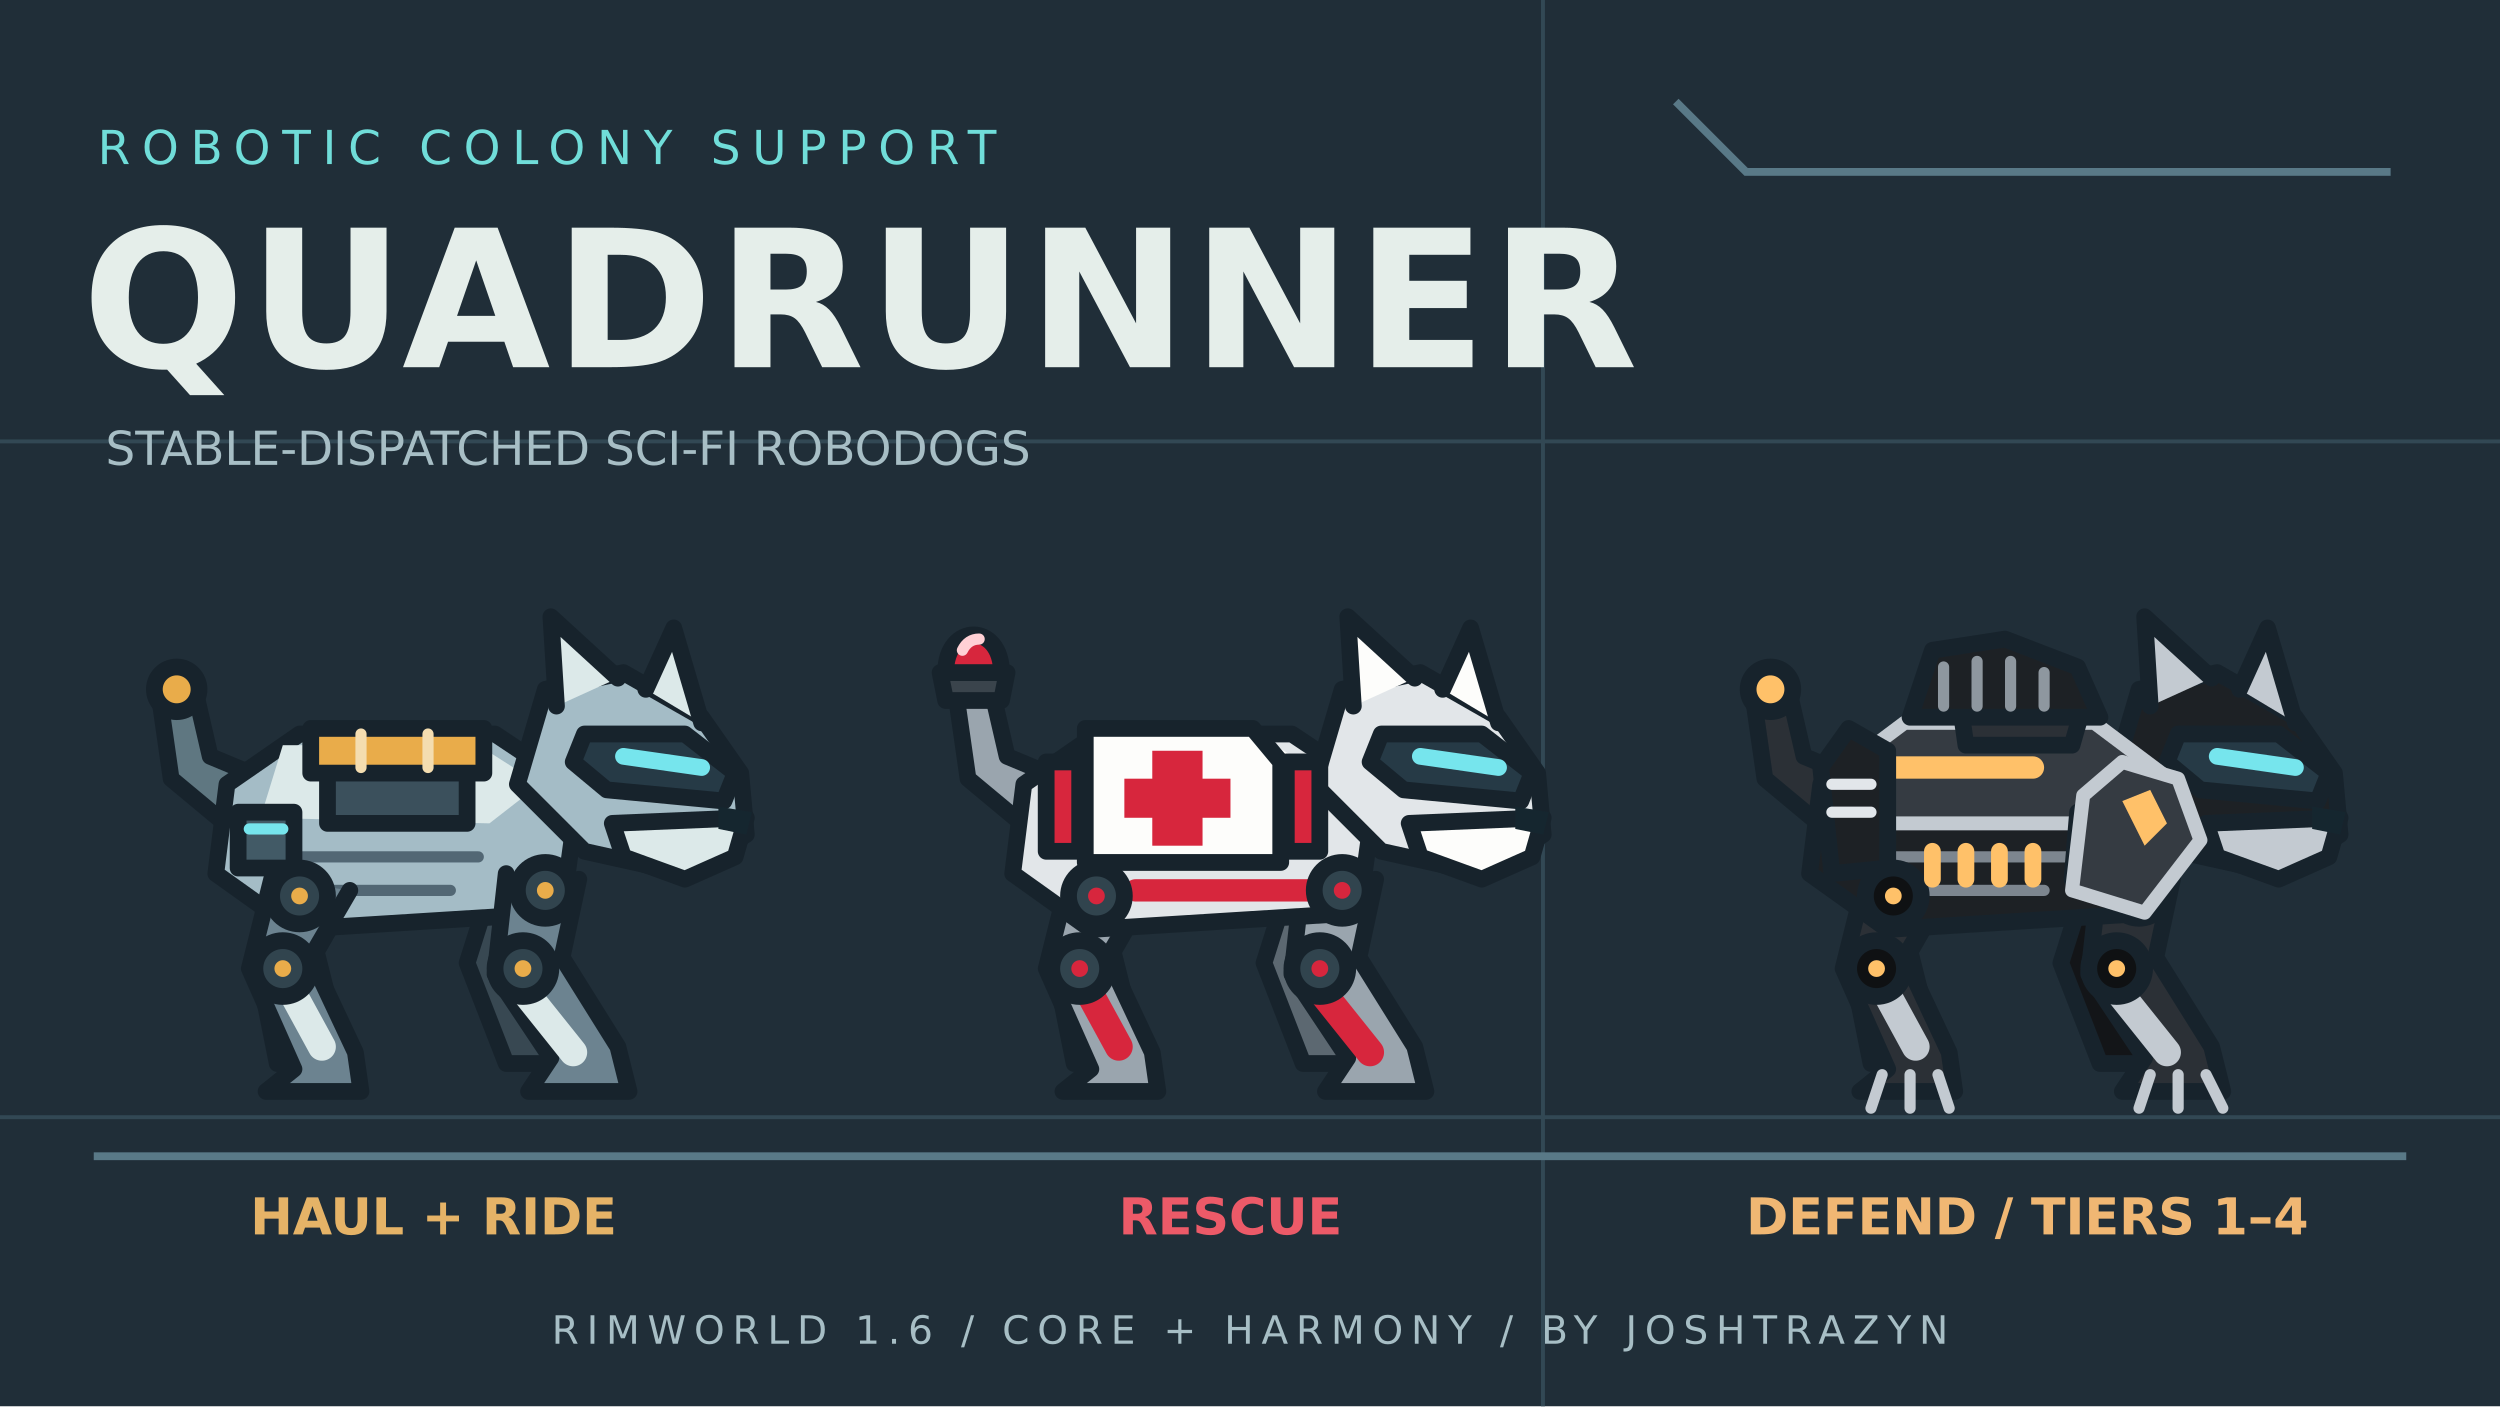
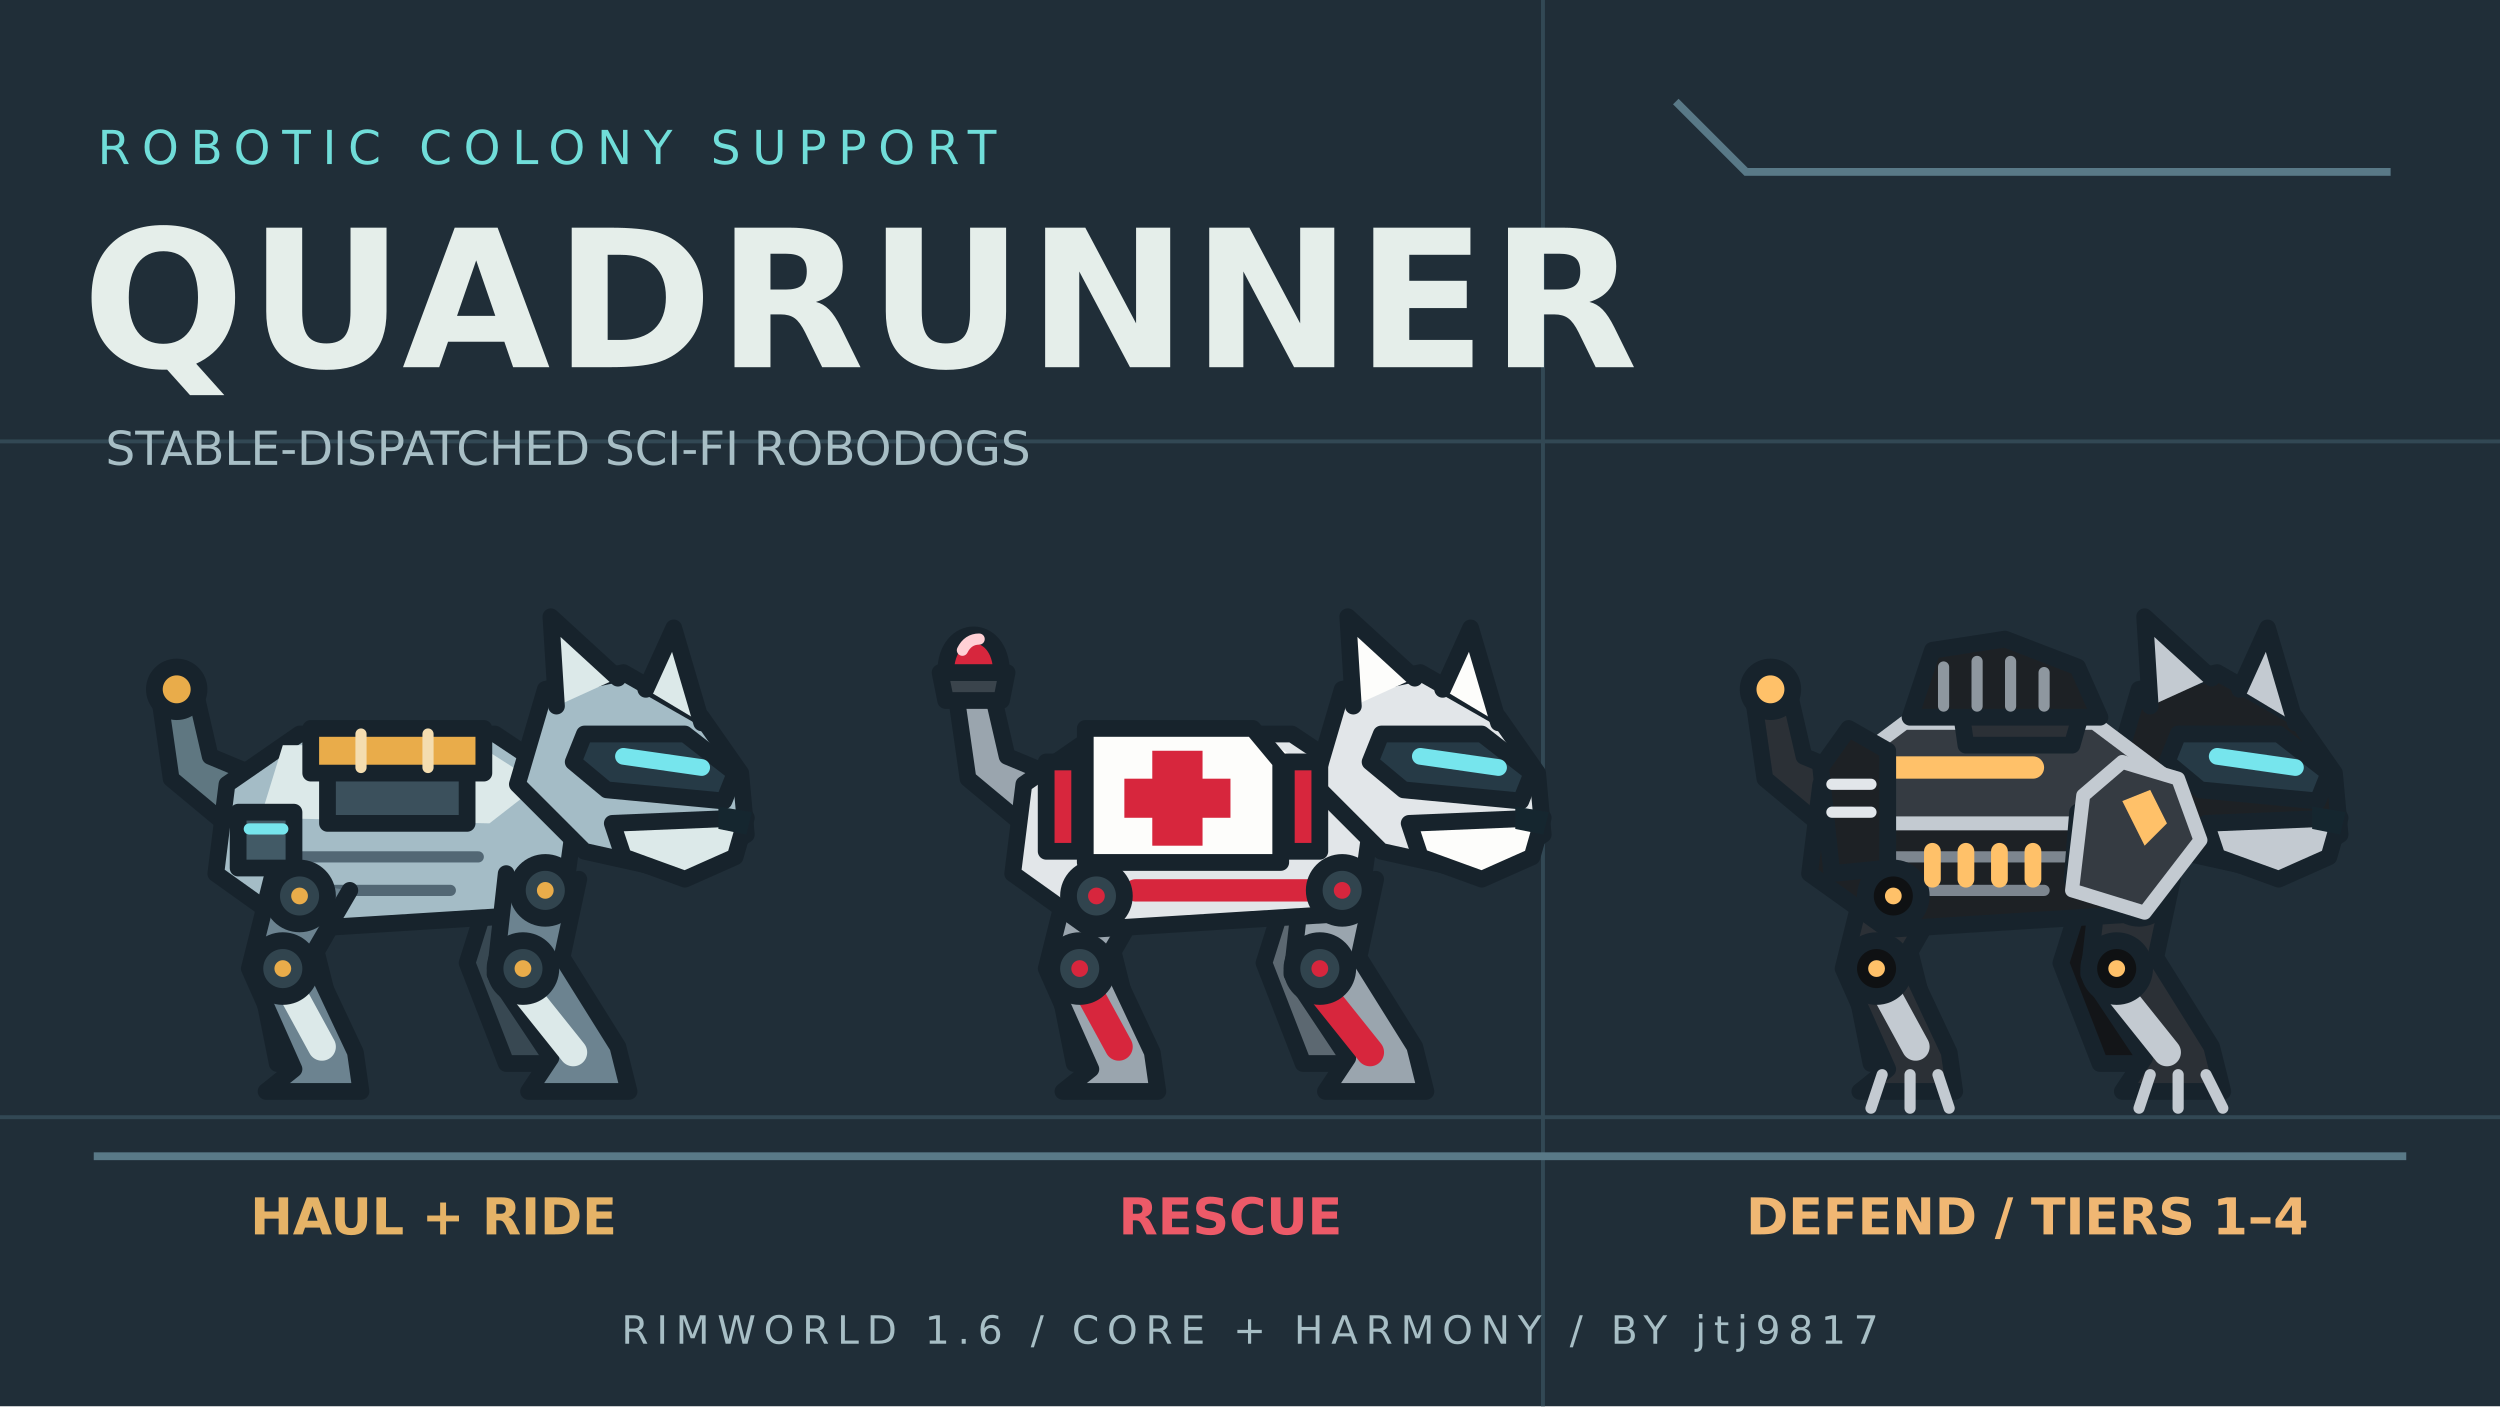
<svg xmlns="http://www.w3.org/2000/svg" width="640" height="360" viewBox="0 0 640 360">
  <rect width="640" height="360" fill="#202e38" />
  <path d="M0 113H640 M0 286H640 M395 0V360" stroke="#324854" stroke-width="1" />
  <path d="m429 26 18 18h165 M24 296h592" fill="none" stroke="#597987" stroke-width="2" />
  <text x="25" y="42" fill="#70ddd9" font-family="DejaVu Sans,sans-serif" font-size="12" letter-spacing="3">ROBOTIC COLONY SUPPORT</text>
  <text x="21" y="94" fill="#e5eeea" font-family="DejaVu Sans,sans-serif" font-size="49" font-weight="bold" letter-spacing="1">QUADRUNNER</text>
  <text x="27" y="119" fill="#a7bec5" font-family="DejaVu Sans,sans-serif" font-size="12">STABLE-DISPATCHED SCI-FI ROBODOGS</text>
  <svg x="4" y="125" width="214" height="183" viewBox="0 0 128 128">
    <g stroke="#17232c" stroke-width="3" stroke-linecap="round" stroke-linejoin="round">
      <path d="M38 67 32 83 36 103 48 103 43 83 51 69 M76 66 70 85 77 103 89 103 82 83 88 68" fill="#384852" />
      <path d="M29 62 17 52 15 38 21 35 24 48 36 53" fill="#5f7781" />
      <circle cx="18" cy="36" r="4" fill="#e9ac4a" />
      <path d="M27 53 40 44 75 44 90 54 87 76 39 79 25 69Z" fill="#a4bcc6" />
      <path d="M37 46 72 46 83 53 74 60 33 59Z" fill="#dce9e9" stroke="none" />
      <path d="M37 66H72 M45 72H67" fill="none" stroke="#526774" stroke-width="2" />
      <path d="M35 70 31 86 39 104 34 108 51 108 50 101 42 84 49 72 M77 69 75 87 85 102 81 108 99 108 97 100 87 84 90 70" fill="#6c8390" />
      <path d="M38 89 44 100 M81 91 89 101" stroke="#dce9e9" stroke-width="5" />
      <circle cx="40" cy="73" r="5" fill="#31444e" />
      <circle cx="40" cy="73" r="1.5" fill="#e9ac4a" stroke="none" />
      <circle cx="84" cy="72" r="5" fill="#31444e" />
      <circle cx="84" cy="72" r="1.5" fill="#e9ac4a" stroke="none" />
      <circle cx="37" cy="86" r="5" fill="#31444e" />
      <circle cx="37" cy="86" r="1.5" fill="#e9ac4a" stroke="none" />
      <circle cx="80" cy="86" r="5" fill="#31444e" />
      <circle cx="80" cy="86" r="1.5" fill="#e9ac4a" stroke="none" />
      <path d="M79 53 84 36 98 33 112 41 119 51 120 62 109 69 91 65 85 59Z" fill="#a4bcc6" />
      <path d="M86 39 85 23 97 34 M102 36 107 25 112 42" fill="#dce9e9" />
      <path d="M91 44 109 44 118 51 116 56 95 54 89 49Z" fill="#263a46" />
      <path d="m98 48 14 2" stroke="#76e5ed" stroke-width="3" />
      <path d="M96 60 120 59 118 66 109 70 98 66Z" fill="#dce9e9" />
      <path d="M115 57 121 58 120 62 115 61Z" fill="#15262f" stroke="none" />
      <path d="M45 44 45 60 70 60 70 44" fill="#3b505c" />
      <path d="M42 43H73V51H42Z" fill="#e9ac4a" />
      <path d="M51 44V50 M63 44V50" stroke="#f4ddb0" stroke-width="2" />
      <path d="M29 58H39V68H29Z" fill="#425a66" />
      <path d="M31 61H37" stroke="#76e5ed" stroke-width="2" />
    </g>
  </svg>
  <svg x="208" y="125" width="214" height="183" viewBox="0 0 128 128">
    <g stroke="#17232c" stroke-width="3" stroke-linecap="round" stroke-linejoin="round">
      <path d="M38 67 32 83 36 103 48 103 43 83 51 69" fill="#5c6871" />
      <path d="M76 66 70 85 77 103 89 103 82 83 88 68" fill="#5c6871" />
      <path d="M35 70 31 86 39 104 34 108 51 108 50 101 42 84 49 72" fill="#9aa5ae" />
      <path d="M38 89 44 100" stroke="#d7263d" stroke-width="5" />
      <circle cx="37" cy="86" r="5" fill="#31444e" />
      <circle cx="37" cy="86" r="1.5" fill="#d7263d" stroke="none" />
      <path d="M77 69 75 87 85 102 81 108 99 108 97 100 87 84 90 70" fill="#9aa5ae" />
      <path d="M81 91 89 101" stroke="#d7263d" stroke-width="5" />
      <circle cx="80" cy="86" r="5" fill="#31444e" />
      <circle cx="80" cy="86" r="1.5" fill="#d7263d" stroke="none" />
      <path d="M29 62 17 52 15 38 21 35 24 48 36 53" fill="#9aa5ae" />
      <path d="M12 33H24L23 38H13Z" fill="#3a444c" />
      <path d="M13 33C13 24 23 24 23 33Z" fill="#d7263d" />
      <path d="M16 29q1-2 3-2" stroke="#ffd0d5" stroke-width="2" fill="none" />
      <path d="M27 53 40 44 75 44 90 54 87 76 39 79 25 69Z" fill="#e2e6e9" />
      <path d="M37 46 72 46 83 53 74 60 33 59Z" fill="#fdfdfb" stroke="none" />
      <path d="M47 72H78" stroke="#d7263d" stroke-width="4" />
      <circle cx="40" cy="73" r="5" fill="#31444e" />
      <circle cx="40" cy="73" r="1.5" fill="#d7263d" stroke="none" />
      <circle cx="84" cy="72" r="5" fill="#31444e" />
      <circle cx="84" cy="72" r="1.5" fill="#d7263d" stroke="none" />
      <path d="M79 53 84 36 98 33 112 41 119 51 120 62 109 69 91 65 85 59Z" fill="#e2e6e9" />
      <path d="M86 39 85 23 97 34 M102 36 107 25 112 42" fill="#fdfdfb" />
      <path d="M91 44 109 44 118 51 116 56 95 54 89 49Z" fill="#263a46" />
      <path d="m98 48 14 2" stroke="#76e5ed" stroke-width="3" />
      <path d="M96 60 120 59 118 66 109 70 98 66Z" fill="#fdfdfb" />
      <path d="M115 57 121 58 120 62 115 61Z" fill="#15262f" stroke="none" />
      <path d="M38 43 68 43 73 49 73 67 38 67Z" fill="#fdfdfb" />
      <path d="M50 47H59V52H64V59H59V64H50V59H45V52H50Z" fill="#d7263d" stroke="none" />
      <path d="M31 49H37V65H31Z M74 49H80V65H74Z" fill="#d7263d" />
    </g>
  </svg>
  <svg x="412" y="125" width="214" height="183" viewBox="0 0 128 128">
    <g stroke="#17232c" stroke-width="3" stroke-linecap="round" stroke-linejoin="round">
      <path d="M38 67 32 83 36 103 48 103 43 83 51 69" fill="#131518" />
      <path d="M76 66 70 85 77 103 89 103 82 83 88 68" fill="#131518" />
      <path d="M35 70 31 86 39 104 34 108 51 108 50 101 42 84 49 72" fill="#2b3036" />
      <path d="M38 89 44 100" stroke="#c3cad1" stroke-width="5" />
      <circle cx="37" cy="86" r="5" fill="#0f1113" />
      <circle cx="37" cy="86" r="1.5" fill="#ffc169" stroke="none" />
      <path d="M38 105 36 111 M43 105 43 111 M48 105 50 111" stroke="#c3cad1" stroke-width="2" />
      <path d="M77 69 75 87 85 102 81 108 99 108 97 100 87 84 90 70" fill="#2b3036" />
      <path d="M81 91 89 101" stroke="#c3cad1" stroke-width="5" />
      <circle cx="80" cy="86" r="5" fill="#0f1113" />
      <circle cx="80" cy="86" r="1.5" fill="#ffc169" stroke="none" />
      <path d="M86 105 84 111 M91 105 91 111 M96 105 99 111" stroke="#c3cad1" stroke-width="2" />
      <path d="M29 62 17 52 15 38 21 35 24 48 36 53" fill="#2b3036" />
      <circle cx="18" cy="36" r="4" fill="#ffc169" />
      <path d="M27 53 40 44 75 44 90 54 87 76 39 79 25 69Z" fill="#1d2125" />
      <path d="M37 46 72 46 83 53 74 60 33 59Z" fill="#2a2f35" stroke="none" />
      <path d="M37 66H72 M45 72H67" fill="none" stroke="#7d868f" stroke-width="2" />
      <circle cx="40" cy="73" r="5" fill="#0f1113" />
      <circle cx="40" cy="73" r="1.5" fill="#ffc169" stroke="none" />
      <circle cx="84" cy="72" r="5" fill="#0f1113" />
      <circle cx="84" cy="72" r="1.5" fill="#ffc169" stroke="none" />
      <path d="M79 53 84 36 98 33 112 41 119 51 120 62 109 69 91 65 85 59Z" fill="#1d2125" />
      <path d="M86 39 85 23 97 34 M102 36 107 25 112 42" fill="#c3cad1" />
      <path d="M91 44 109 44 118 51 116 56 95 54 89 49Z" fill="#263a46" />
      <path d="m98 48 14 2" stroke="#76e5ed" stroke-width="3" />
      <path d="M96 60 120 59 118 66 109 70 98 66Z" fill="#c3cad1" />
      <path d="M115 57 121 58 120 62 115 61Z" fill="#15262f" stroke="none" />
      <path d="M30 51 42 42 76 42 88 51 78 60 39 60Z" fill="#353b42" stroke="#c3cad1" stroke-width="2.5" />
      <path d="M40 50H65" stroke="#ffc169" stroke-width="4" />
      <path d="M52 39 57 34 70 34 74 39 72 46 53 46Z" fill="#2b3036" />
      <path d="M58 37H68" stroke="#ffc169" stroke-width="3" />
      <path d="M27 50 32 43 39 47 39 68 29 69Z M73 58 86 54 90 63 84 73 72 70Z" fill="#1d2125" />
      <path d="M29 53H36 M29 58H36" stroke="#e2e6ea" stroke-width="2" />
      <path d="M74 55 81 49 91 52 95 63 85 76 72 72Z" fill="#353b42" stroke="#c3cad1" stroke-width="2.5" />
      <path d="M43 41 47 29 60 27 73 32 77 41Z" fill="#1d2125" />
      <path d="M49 32V39 M55 31V39 M61 31V39 M67 33V39" stroke="#8e979f" stroke-width="2" />
      <path d="M81 56 86 54 89 60 85 64Z" fill="#ffc169" stroke="none" />
      <path d="M47 65v5" stroke="#ffc169" stroke-width="3" />
      <path d="M53 65v5" stroke="#ffc169" stroke-width="3" />
      <path d="M59 65v5" stroke="#ffc169" stroke-width="3" />
      <path d="M65 65v5" stroke="#ffc169" stroke-width="3" />
    </g>
  </svg>
  <g font-family="DejaVu Sans,sans-serif" font-size="13" font-weight="bold" text-anchor="middle">
    <text x="111" y="316" fill="#e5b367">HAUL + RIDE</text>
    <text x="315" y="316" fill="#ec5a68">RESCUE</text>
    <text x="519" y="316" fill="#f0b773">DEFEND / TIERS 1–4</text>
  </g>
-   <text x="320" y="344" fill="#a7bec5" font-family="DejaVu Sans,sans-serif" font-size="10" letter-spacing="2" text-anchor="middle">RIMWORLD 1.6 / CORE + HARMONY / BY JOSHTRAZYN</text>
+   <text x="320" y="344" fill="#a7bec5" font-family="DejaVu Sans,sans-serif" font-size="10" letter-spacing="2" text-anchor="middle">RIMWORLD 1.6 / CORE + HARMONY / BY jtj9817</text>
</svg>
